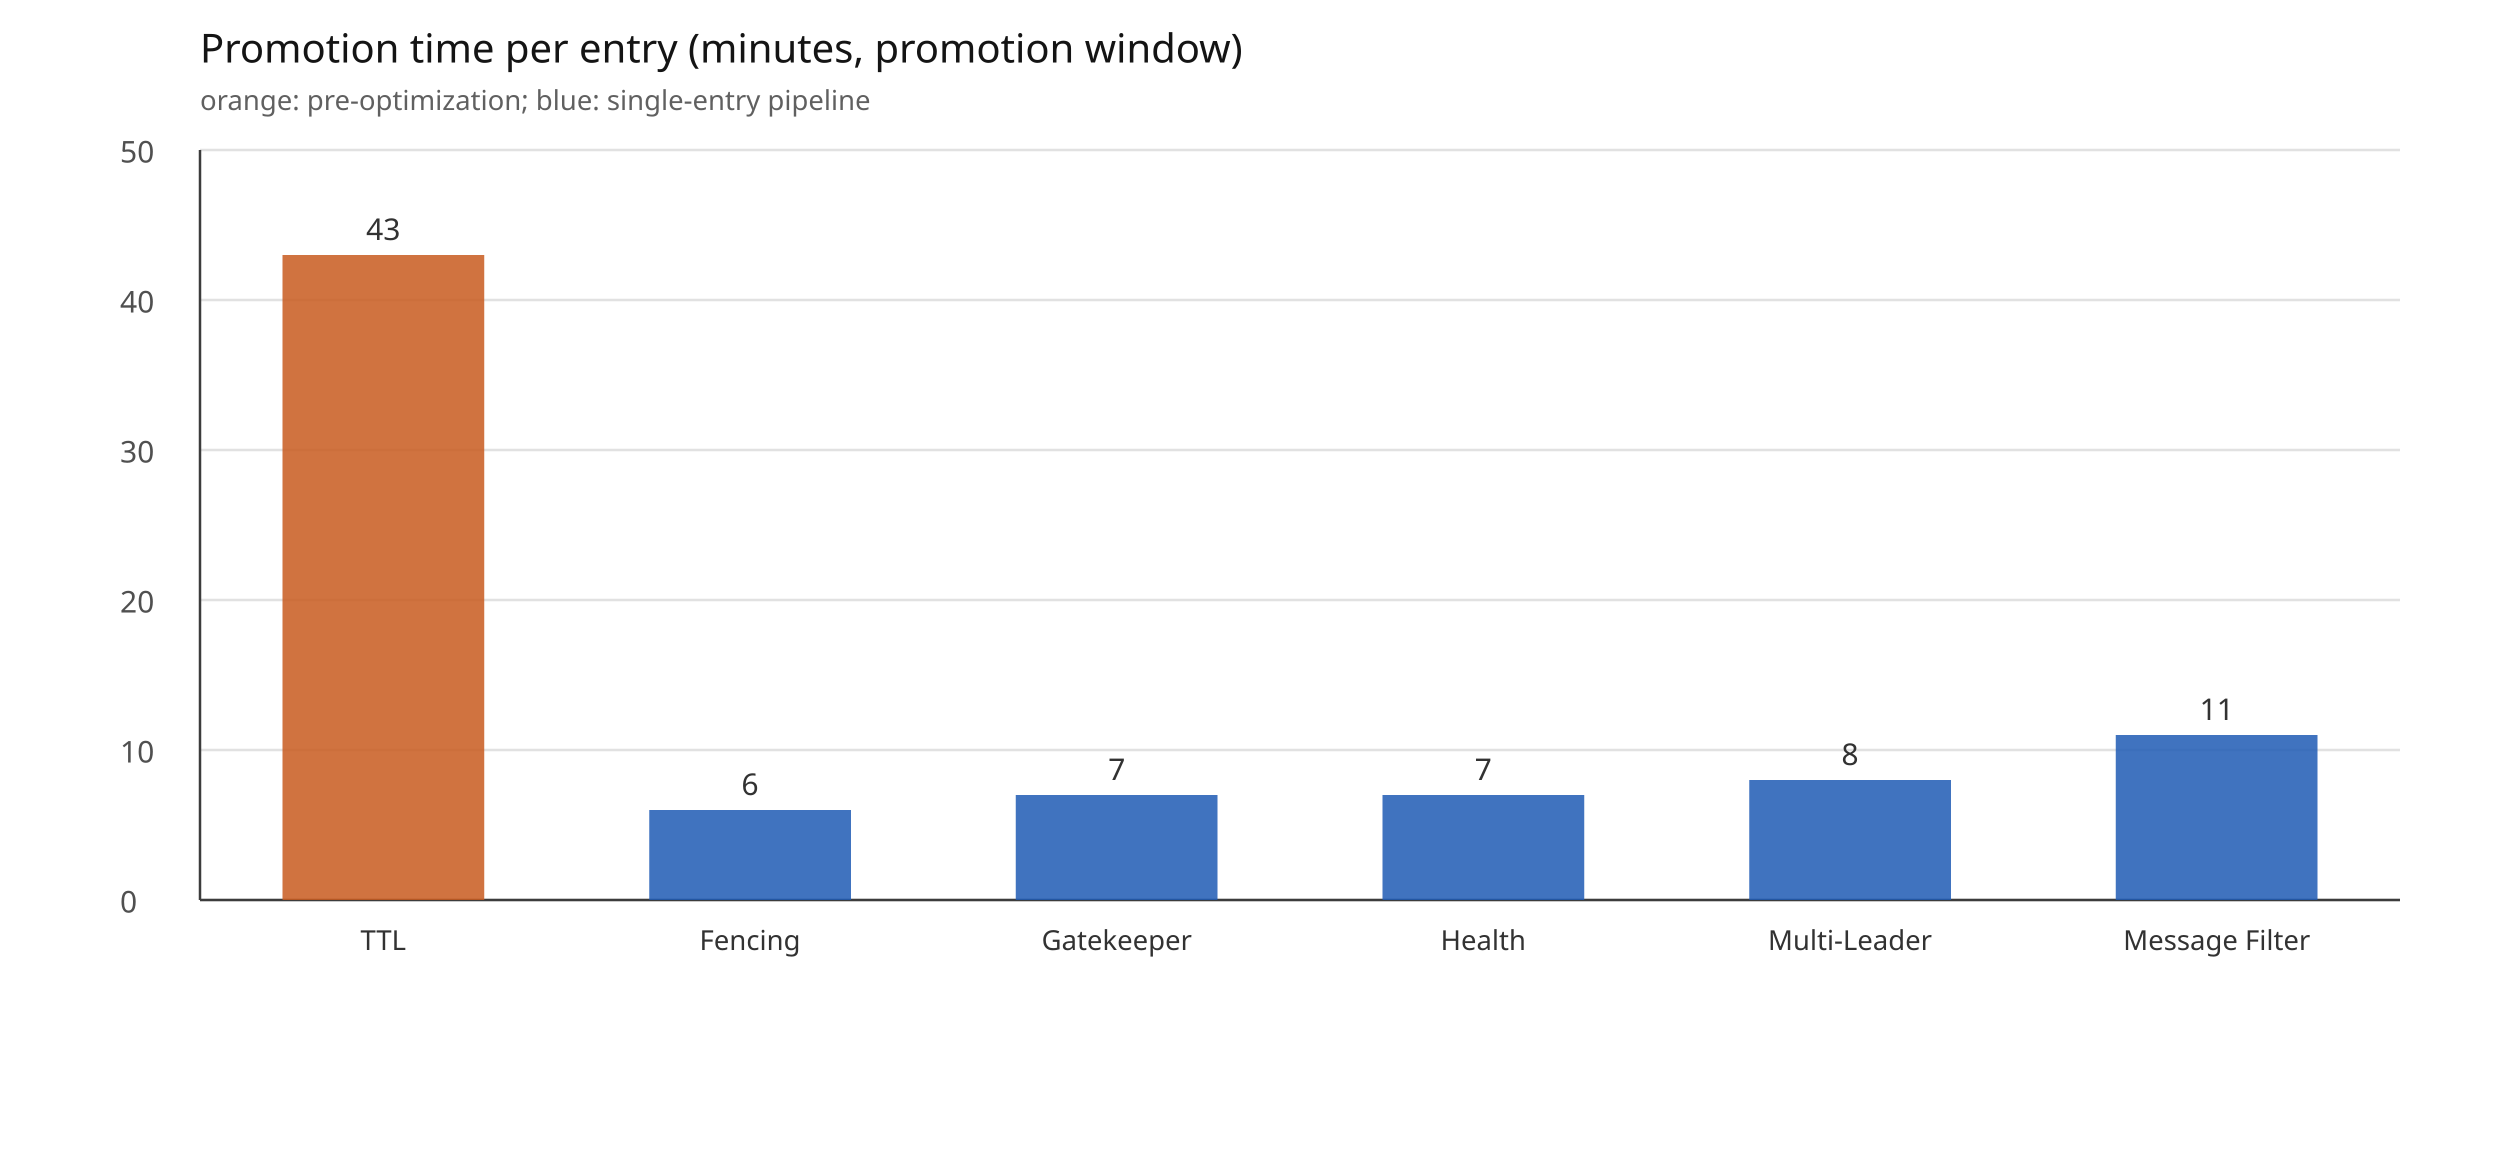
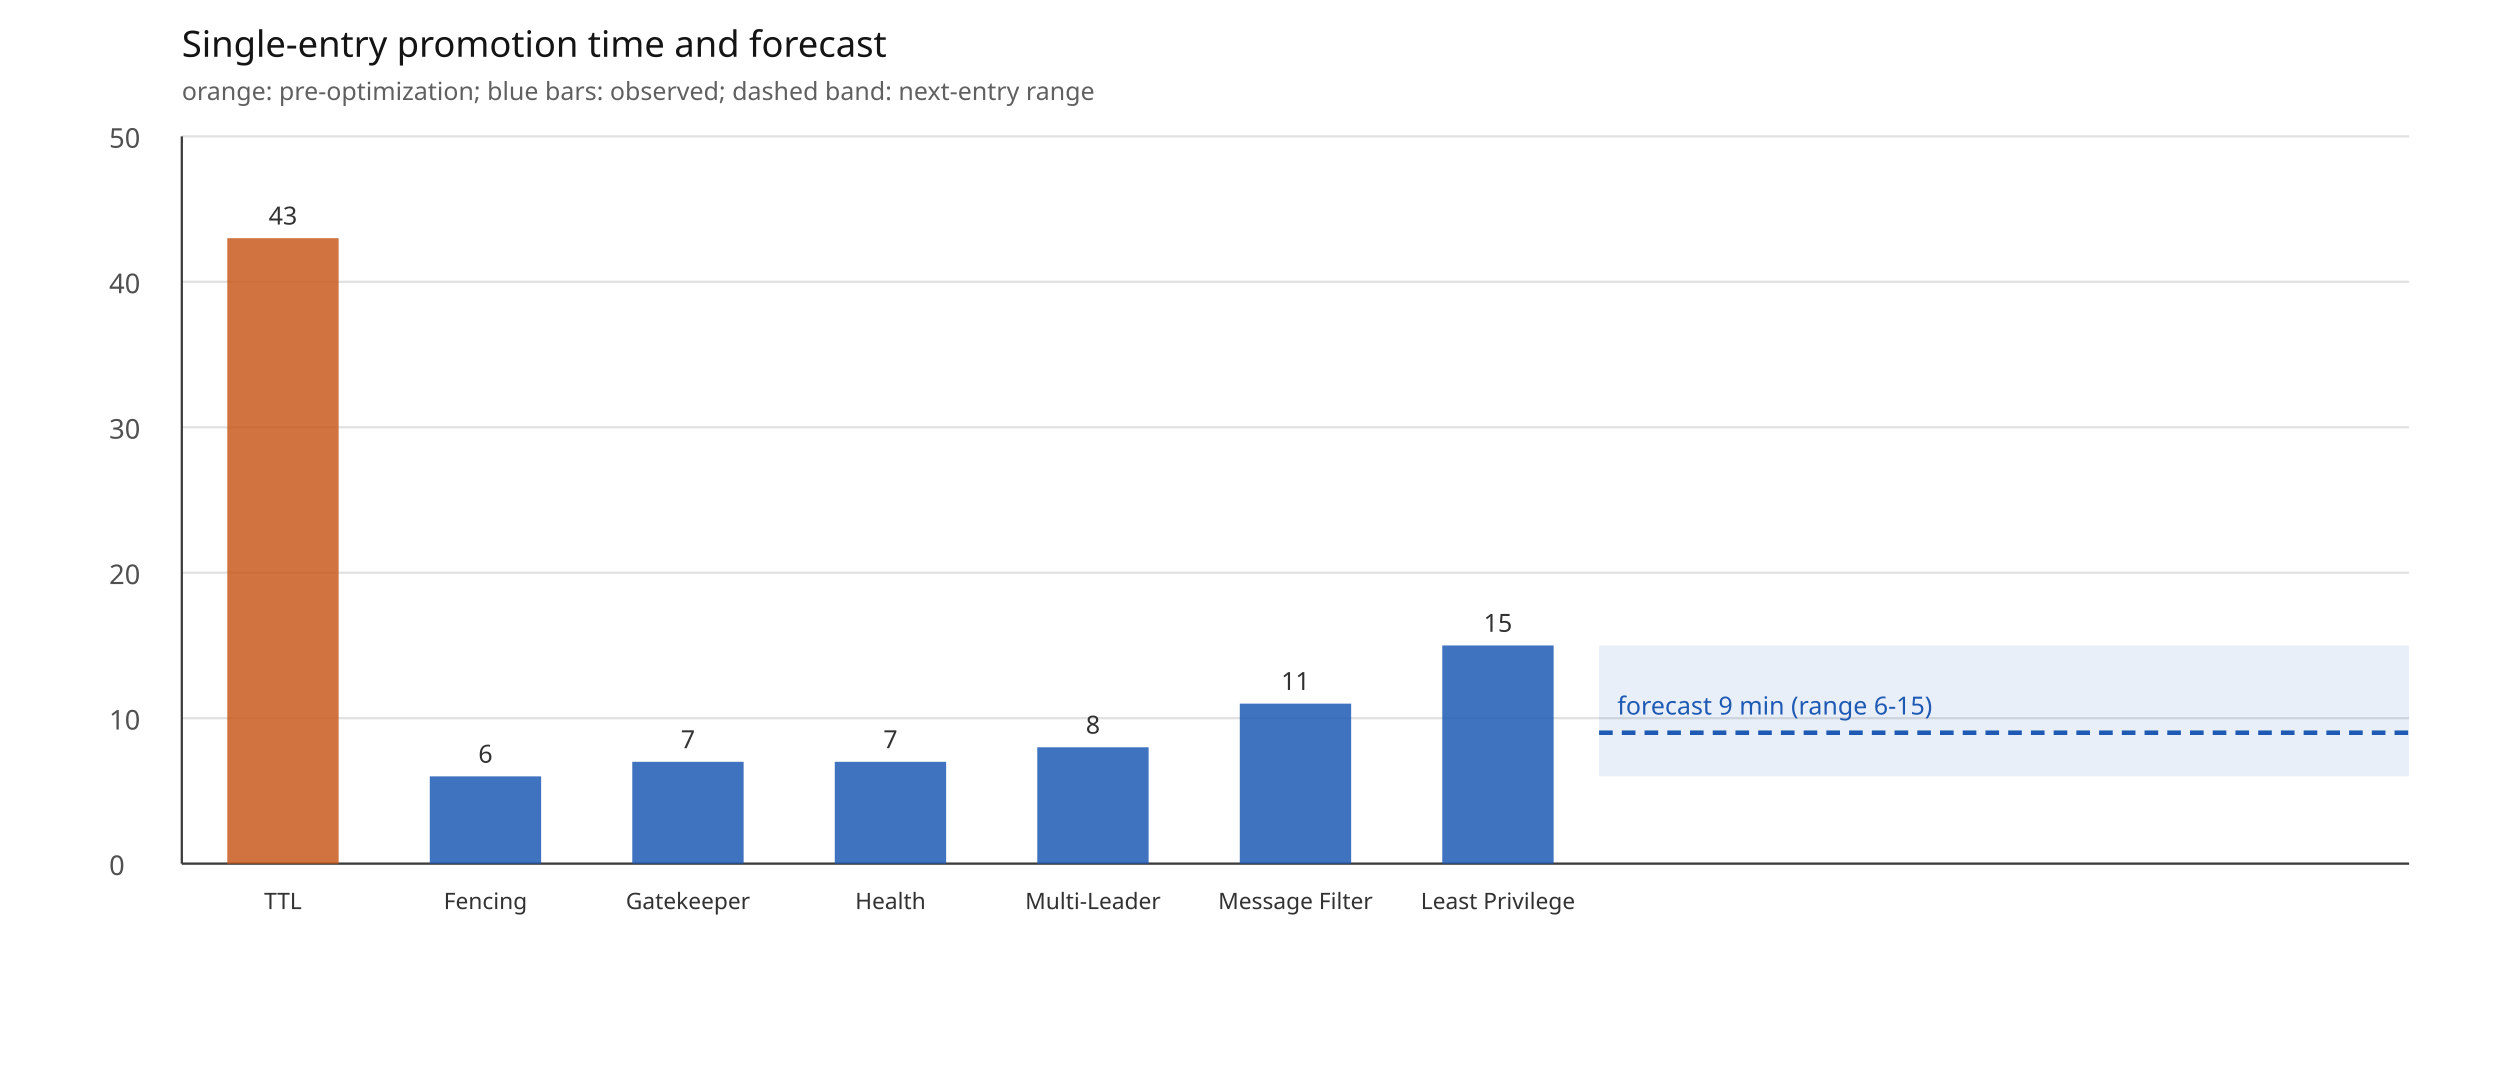
- <svg xmlns="http://www.w3.org/2000/svg" width="1000" height="460">
+ <svg xmlns="http://www.w3.org/2000/svg" width="1100" height="480">
  <rect width="100%" height="100%" fill="white" />
-   <line x1="80" y1="360.0" x2="960" y2="360.0" stroke="#e1e1e1" />
-   <text x="48" y="365.0" font-family="Verdana" font-size="12" fill="#505050">0</text>
-   <line x1="80" y1="300.0" x2="960" y2="300.0" stroke="#e1e1e1" />
-   <text x="48" y="305.0" font-family="Verdana" font-size="12" fill="#505050">10</text>
-   <line x1="80" y1="240.0" x2="960" y2="240.0" stroke="#e1e1e1" />
-   <text x="48" y="245.0" font-family="Verdana" font-size="12" fill="#505050">20</text>
-   <line x1="80" y1="180.0" x2="960" y2="180.0" stroke="#e1e1e1" />
-   <text x="48" y="185.0" font-family="Verdana" font-size="12" fill="#505050">30</text>
-   <line x1="80" y1="120.0" x2="960" y2="120.0" stroke="#e1e1e1" />
-   <text x="48" y="125.0" font-family="Verdana" font-size="12" fill="#505050">40</text>
-   <line x1="80" y1="60.0" x2="960" y2="60.0" stroke="#e1e1e1" />
+   <line x1="80" y1="380.0" x2="1060" y2="380.0" stroke="#e1e1e1" />
+   <text x="48" y="385.0" font-family="Verdana" font-size="12" fill="#505050">0</text>
+   <line x1="80" y1="316.0" x2="1060" y2="316.0" stroke="#e1e1e1" />
+   <text x="48" y="321.0" font-family="Verdana" font-size="12" fill="#505050">10</text>
+   <line x1="80" y1="252.0" x2="1060" y2="252.0" stroke="#e1e1e1" />
+   <text x="48" y="257.0" font-family="Verdana" font-size="12" fill="#505050">20</text>
+   <line x1="80" y1="188.0" x2="1060" y2="188.0" stroke="#e1e1e1" />
+   <text x="48" y="193.0" font-family="Verdana" font-size="12" fill="#505050">30</text>
+   <line x1="80" y1="124.0" x2="1060" y2="124.0" stroke="#e1e1e1" />
+   <text x="48" y="129.0" font-family="Verdana" font-size="12" fill="#505050">40</text>
+   <line x1="80" y1="60.0" x2="1060" y2="60.0" stroke="#e1e1e1" />
  <text x="48" y="65.0" font-family="Verdana" font-size="12" fill="#505050">50</text>
-   <line x1="80" y1="60" x2="80" y2="360" stroke="#3c3c3c" />
-   <line x1="80" y1="360" x2="960" y2="360" stroke="#3c3c3c" />
-   <rect x="113.0" y="102.0" width="80.7" height="258.0" fill="#c85a1e" opacity="0.85" />
-   <text x="153.3" y="96.0" text-anchor="middle" font-family="Verdana" font-size="12" fill="#323232">43</text>
-   <text x="153.3" y="380" text-anchor="middle" font-family="Verdana" font-size="11" fill="#323232">TTL</text>
-   <rect x="259.7" y="324.0" width="80.7" height="36.0" fill="#1e5ab4" opacity="0.85" />
-   <text x="300.0" y="318.0" text-anchor="middle" font-family="Verdana" font-size="12" fill="#323232">6</text>
-   <text x="300.0" y="380" text-anchor="middle" font-family="Verdana" font-size="11" fill="#323232">Fencing</text>
-   <rect x="406.3" y="318.0" width="80.7" height="42.0" fill="#1e5ab4" opacity="0.85" />
-   <text x="446.7" y="312.0" text-anchor="middle" font-family="Verdana" font-size="12" fill="#323232">7</text>
-   <text x="446.7" y="380" text-anchor="middle" font-family="Verdana" font-size="11" fill="#323232">Gatekeeper</text>
-   <rect x="553.0" y="318.0" width="80.7" height="42.0" fill="#1e5ab4" opacity="0.85" />
-   <text x="593.3" y="312.0" text-anchor="middle" font-family="Verdana" font-size="12" fill="#323232">7</text>
-   <text x="593.3" y="380" text-anchor="middle" font-family="Verdana" font-size="11" fill="#323232">Health</text>
-   <rect x="699.7" y="312.0" width="80.7" height="48.0" fill="#1e5ab4" opacity="0.85" />
-   <text x="740.0" y="306.0" text-anchor="middle" font-family="Verdana" font-size="12" fill="#323232">8</text>
-   <text x="740.0" y="380" text-anchor="middle" font-family="Verdana" font-size="11" fill="#323232">Multi-Leader</text>
-   <rect x="846.3" y="294.0" width="80.7" height="66.0" fill="#1e5ab4" opacity="0.85" />
-   <text x="886.7" y="288.0" text-anchor="middle" font-family="Verdana" font-size="12" fill="#323232">11</text>
-   <text x="886.7" y="380" text-anchor="middle" font-family="Verdana" font-size="11" fill="#323232">Message Filter</text>
-   <text x="80" y="25" font-family="Verdana" font-size="16" fill="#141414">Promotion time per entry (minutes, promotion window)</text>
-   <text x="80" y="44" font-family="Verdana" font-size="11" fill="#606060">orange: pre-optimization; blue: single-entry pipeline</text>
+   <line x1="80" y1="60" x2="80" y2="380" stroke="#3c3c3c" />
+   <line x1="80" y1="380" x2="1060" y2="380" stroke="#3c3c3c" />
+   <rect x="703.6" y="284.0" width="356.4" height="57.6" fill="#1e5ab4" opacity="0.10" />
+   <line x1="703.6" y1="322.4" x2="1060.0" y2="322.4" stroke="#1e5ab4" stroke-width="2" stroke-dasharray="6 4" />
+   <text x="711.6" y="314.4" font-family="Verdana" font-size="11" fill="#1e5ab4">forecast 9 min (range 6-15)</text>
+   <rect x="100.0" y="104.8" width="49.0" height="275.2" fill="#c85a1e" opacity="0.85" />
+   <text x="124.5" y="98.8" text-anchor="middle" font-family="Verdana" font-size="11" fill="#323232">43</text>
+   <text x="124.5" y="400" text-anchor="middle" font-family="Verdana" font-size="10" fill="#323232">TTL</text>
+   <rect x="189.1" y="341.6" width="49.0" height="38.4" fill="#1e5ab4" opacity="0.85" />
+   <text x="213.6" y="335.6" text-anchor="middle" font-family="Verdana" font-size="11" fill="#323232">6</text>
+   <text x="213.6" y="400" text-anchor="middle" font-family="Verdana" font-size="10" fill="#323232">Fencing</text>
+   <rect x="278.2" y="335.2" width="49.0" height="44.8" fill="#1e5ab4" opacity="0.85" />
+   <text x="302.7" y="329.2" text-anchor="middle" font-family="Verdana" font-size="11" fill="#323232">7</text>
+   <text x="302.7" y="400" text-anchor="middle" font-family="Verdana" font-size="10" fill="#323232">Gatekeeper</text>
+   <rect x="367.3" y="335.2" width="49.0" height="44.8" fill="#1e5ab4" opacity="0.85" />
+   <text x="391.8" y="329.2" text-anchor="middle" font-family="Verdana" font-size="11" fill="#323232">7</text>
+   <text x="391.8" y="400" text-anchor="middle" font-family="Verdana" font-size="10" fill="#323232">Health</text>
+   <rect x="456.4" y="328.8" width="49.0" height="51.2" fill="#1e5ab4" opacity="0.85" />
+   <text x="480.9" y="322.8" text-anchor="middle" font-family="Verdana" font-size="11" fill="#323232">8</text>
+   <text x="480.9" y="400" text-anchor="middle" font-family="Verdana" font-size="10" fill="#323232">Multi-Leader</text>
+   <rect x="545.5" y="309.6" width="49.0" height="70.4" fill="#1e5ab4" opacity="0.85" />
+   <text x="570.0" y="303.6" text-anchor="middle" font-family="Verdana" font-size="11" fill="#323232">11</text>
+   <text x="570.0" y="400" text-anchor="middle" font-family="Verdana" font-size="10" fill="#323232">Message Filter</text>
+   <rect x="634.6" y="284.0" width="49.0" height="96.0" fill="#1e5ab4" opacity="0.85" />
+   <text x="659.1" y="278.0" text-anchor="middle" font-family="Verdana" font-size="11" fill="#323232">15</text>
+   <text x="659.1" y="400" text-anchor="middle" font-family="Verdana" font-size="10" fill="#323232">Least Privilege</text>
+   <text x="80" y="25" font-family="Verdana" font-size="16" fill="#141414">Single-entry promotion time and forecast</text>
+   <text x="80" y="44" font-family="Verdana" font-size="11" fill="#606060">orange: pre-optimization; blue bars: observed; dashed band: next-entry range</text>
</svg>
